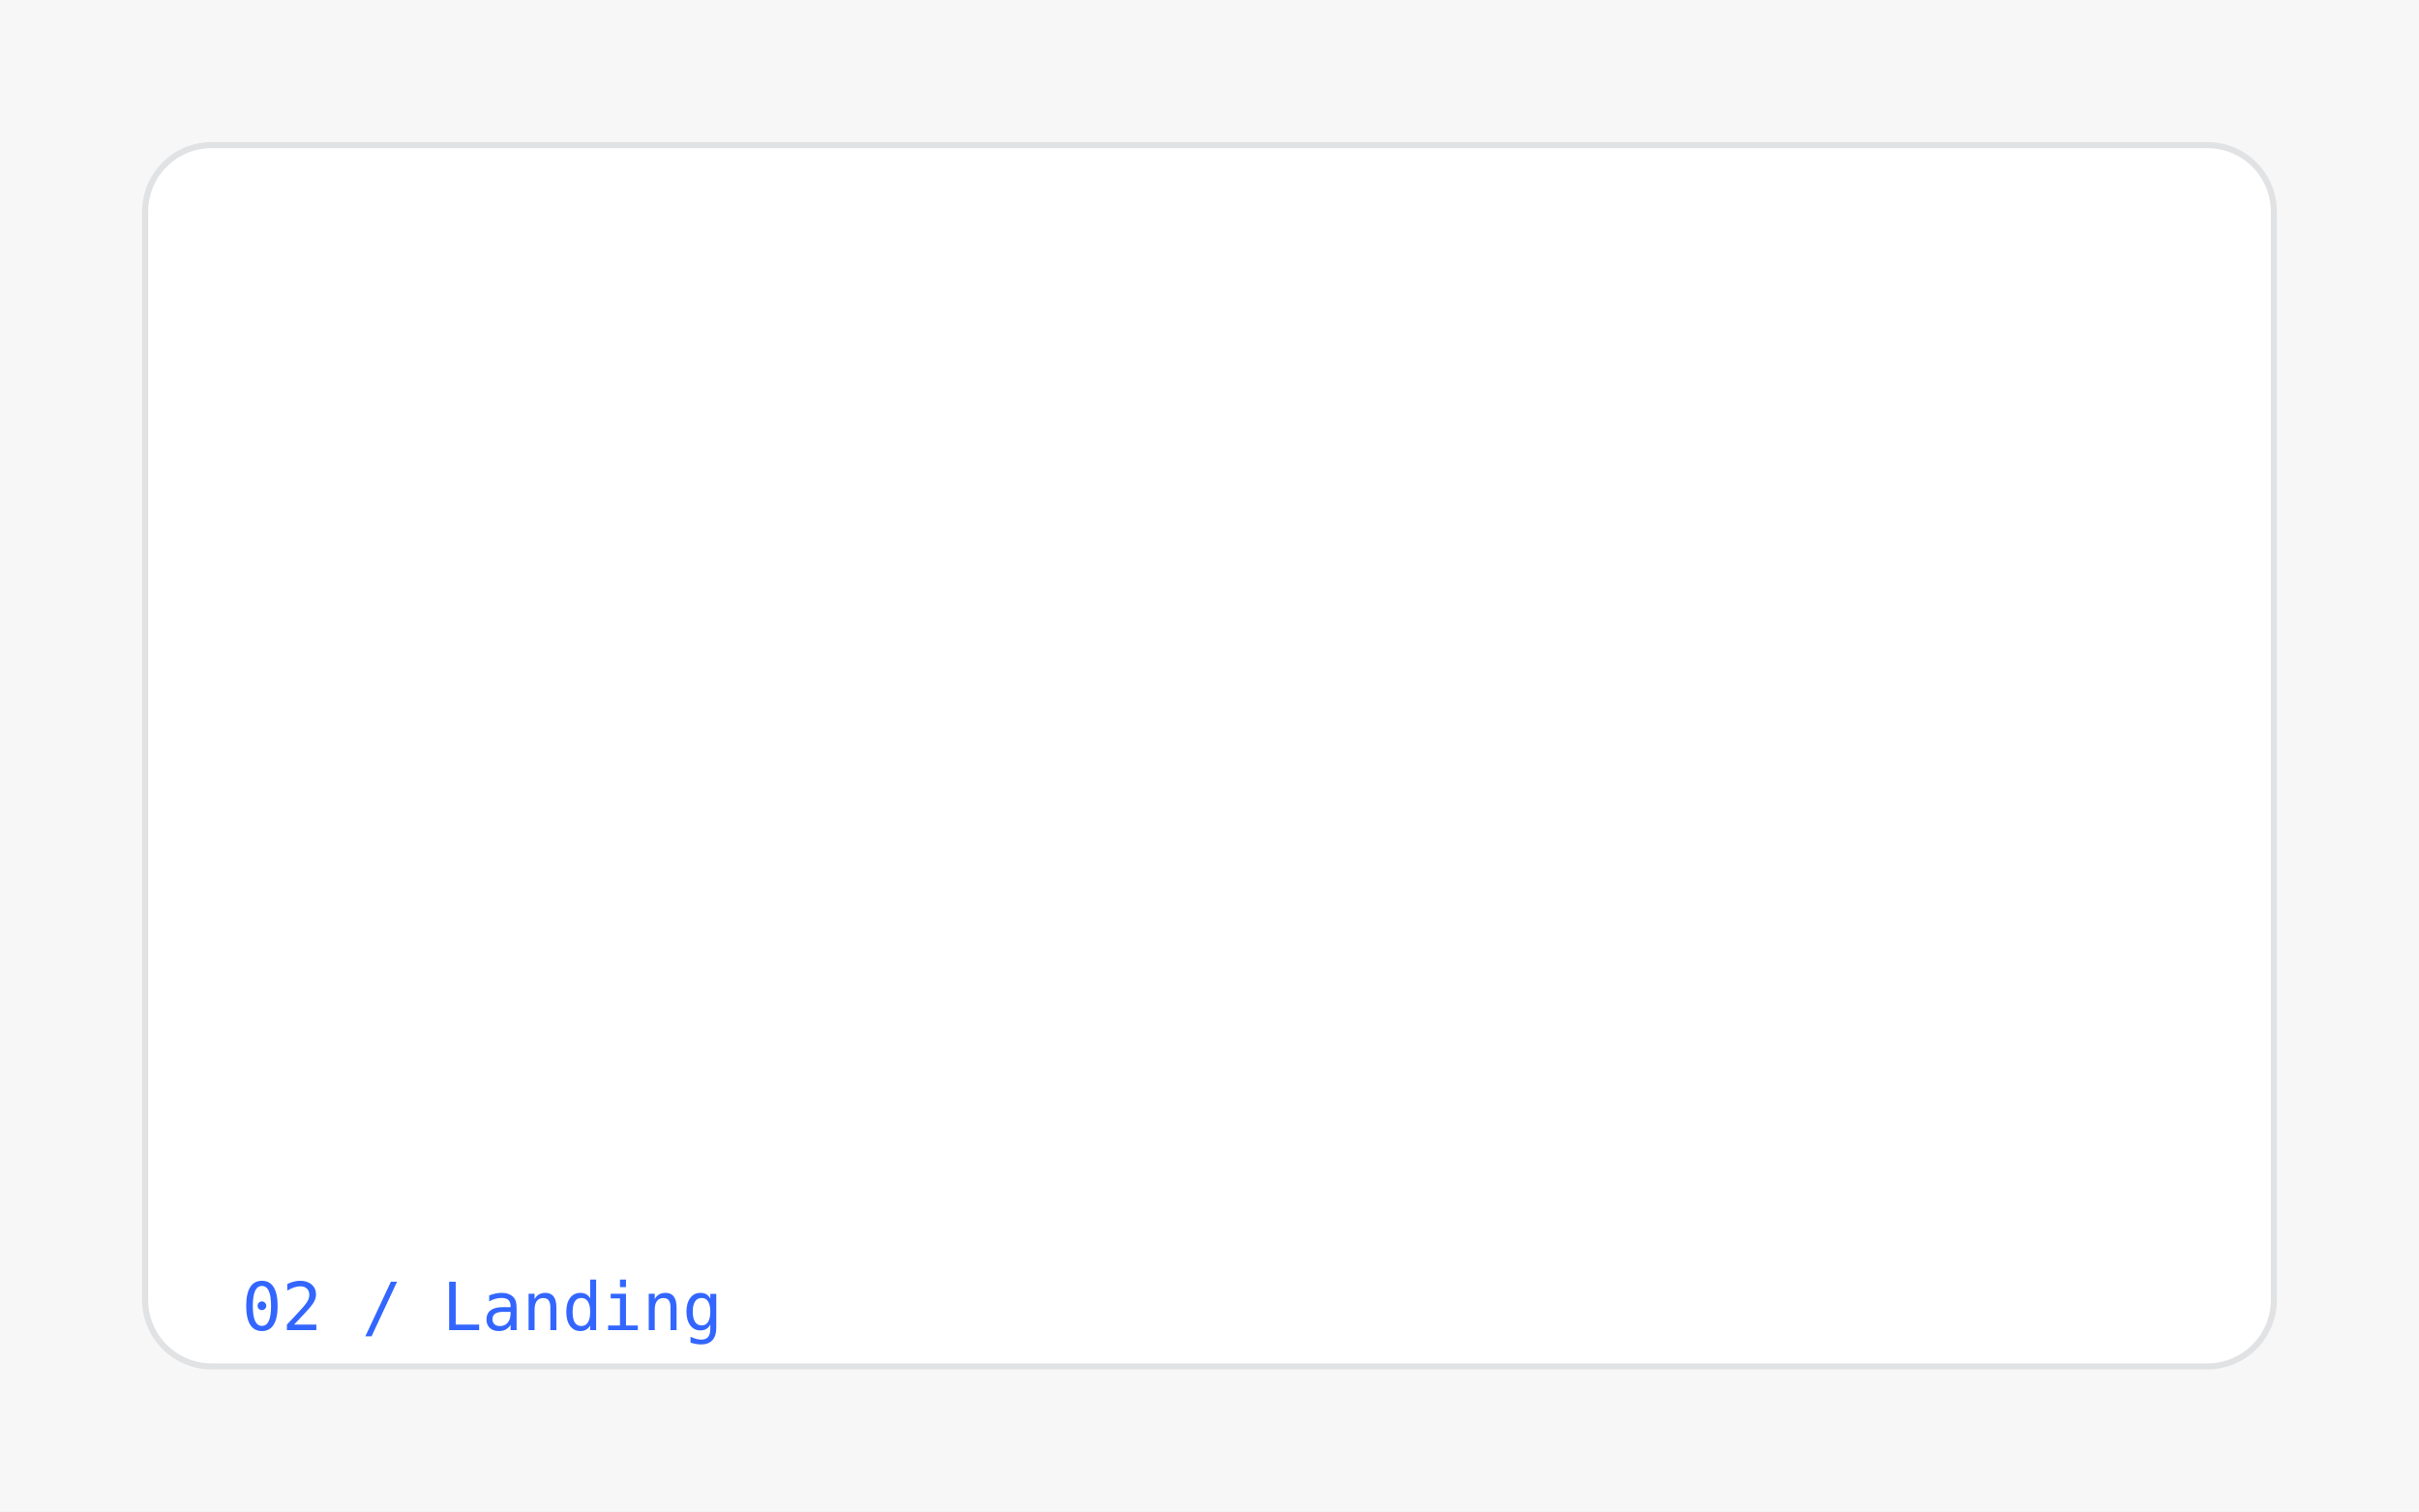
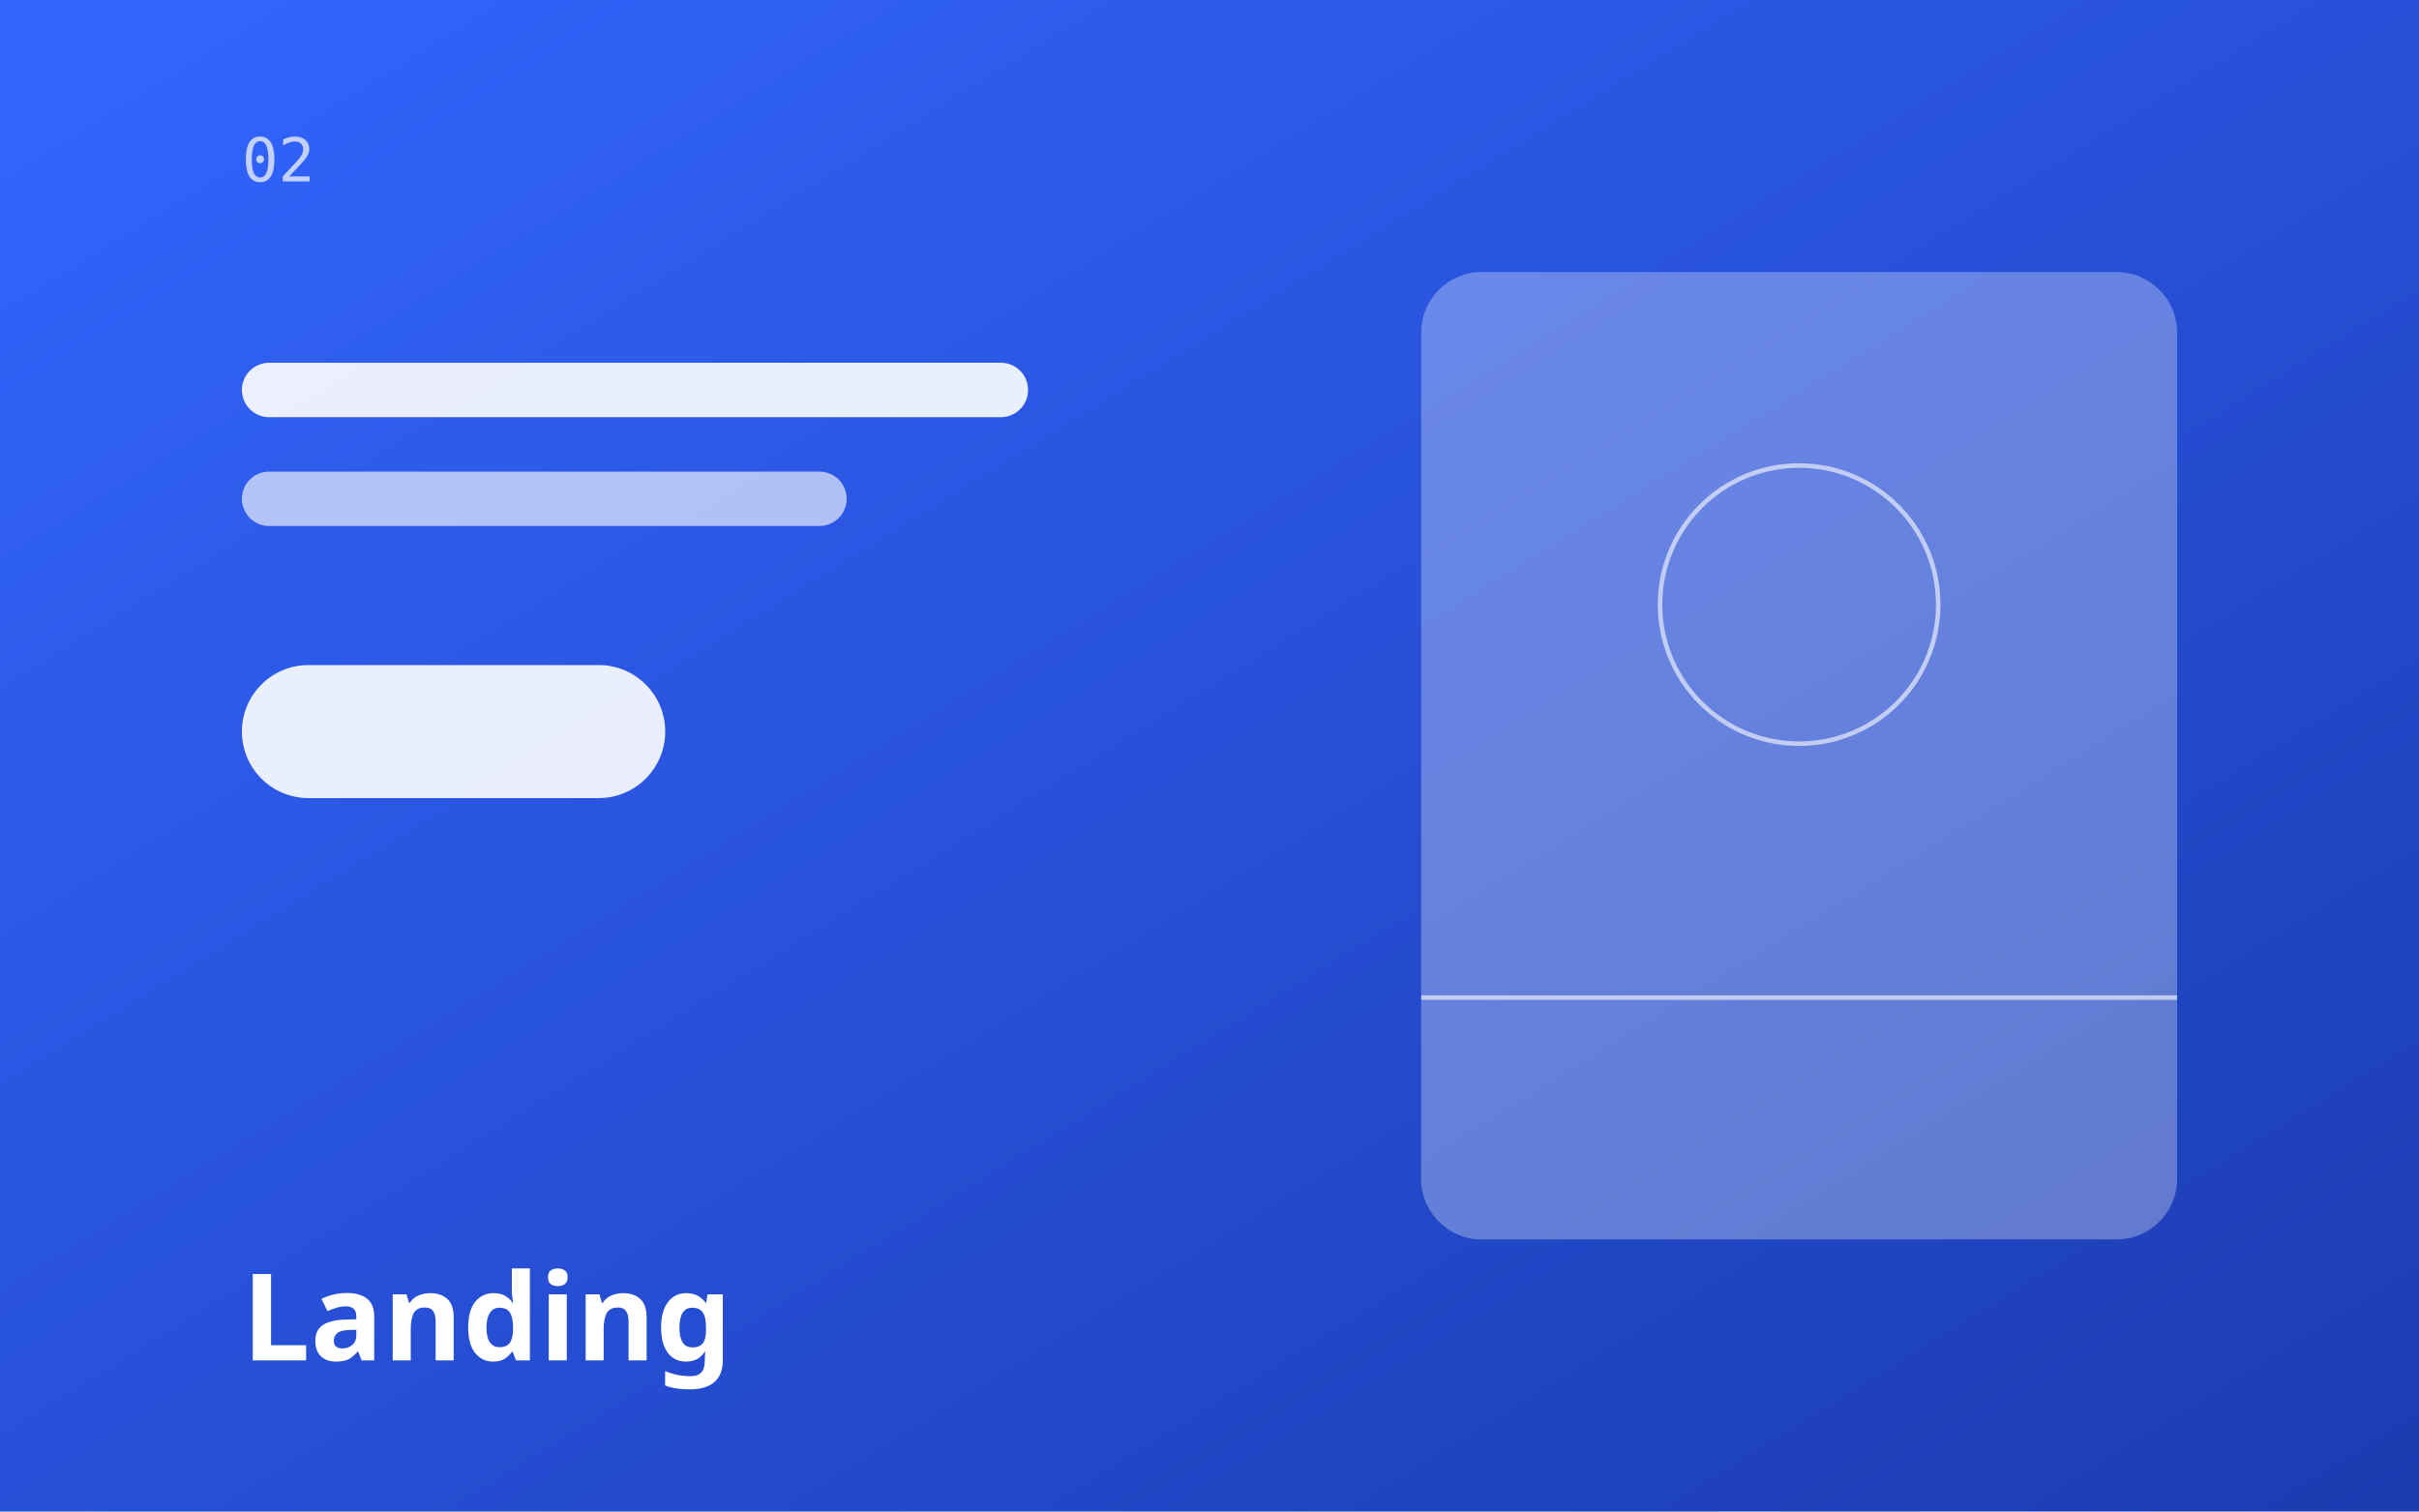
<svg xmlns="http://www.w3.org/2000/svg" viewBox="0 0 800 500" width="800" height="500" role="img" aria-label="제품 소개 랜딩 페이지 썸네일 플레이스홀더">
-   <rect width="800" height="500" fill="#f7f7f8" />
-   <rect x="48" y="48" width="704" height="404" rx="22" fill="#ffffff" stroke="rgb(225,226,228)" stroke-width="2" />
-   <text x="80" y="440" fill="rgb(51,102,255)" font-family="ui-monospace, Menlo, monospace" font-size="22">02 / Landing</text>
+   <defs>
+     <linearGradient id="g2" x1="0" y1="0" x2="1" y2="1">
+       <stop offset="0" stop-color="rgb(51,102,255)" />
+       <stop offset="1" stop-color="#1b3bb0" />
+     </linearGradient>
+   </defs>
+   <rect width="800" height="500" fill="url(#g2)" />
+   <g fill="#fff" opacity="0.9">
+     <rect x="80" y="120" width="260" height="18" rx="9" />
+     <rect x="80" y="156" width="200" height="18" rx="9" opacity="0.7" />
+     <rect x="80" y="220" width="140" height="44" rx="22" />
+   </g>
+   <g opacity="0.3" fill="#fff">
+     <rect x="470" y="90" width="250" height="320" rx="20" />
+   </g>
+   <g opacity="0.6" stroke="#fff" stroke-width="1.5" fill="none">
+     <circle cx="595" cy="200" r="46" />
+     <path d="M470 330 h250" />
+   </g>
+   <text x="80" y="60" fill="#fff" font-family="ui-monospace, Menlo, monospace" font-size="20" opacity="0.7">02</text>
+   <text x="80" y="450" fill="#fff" font-family="'Wanted Sans Variable', sans-serif" font-weight="800" font-size="40">Landing</text>
</svg>
